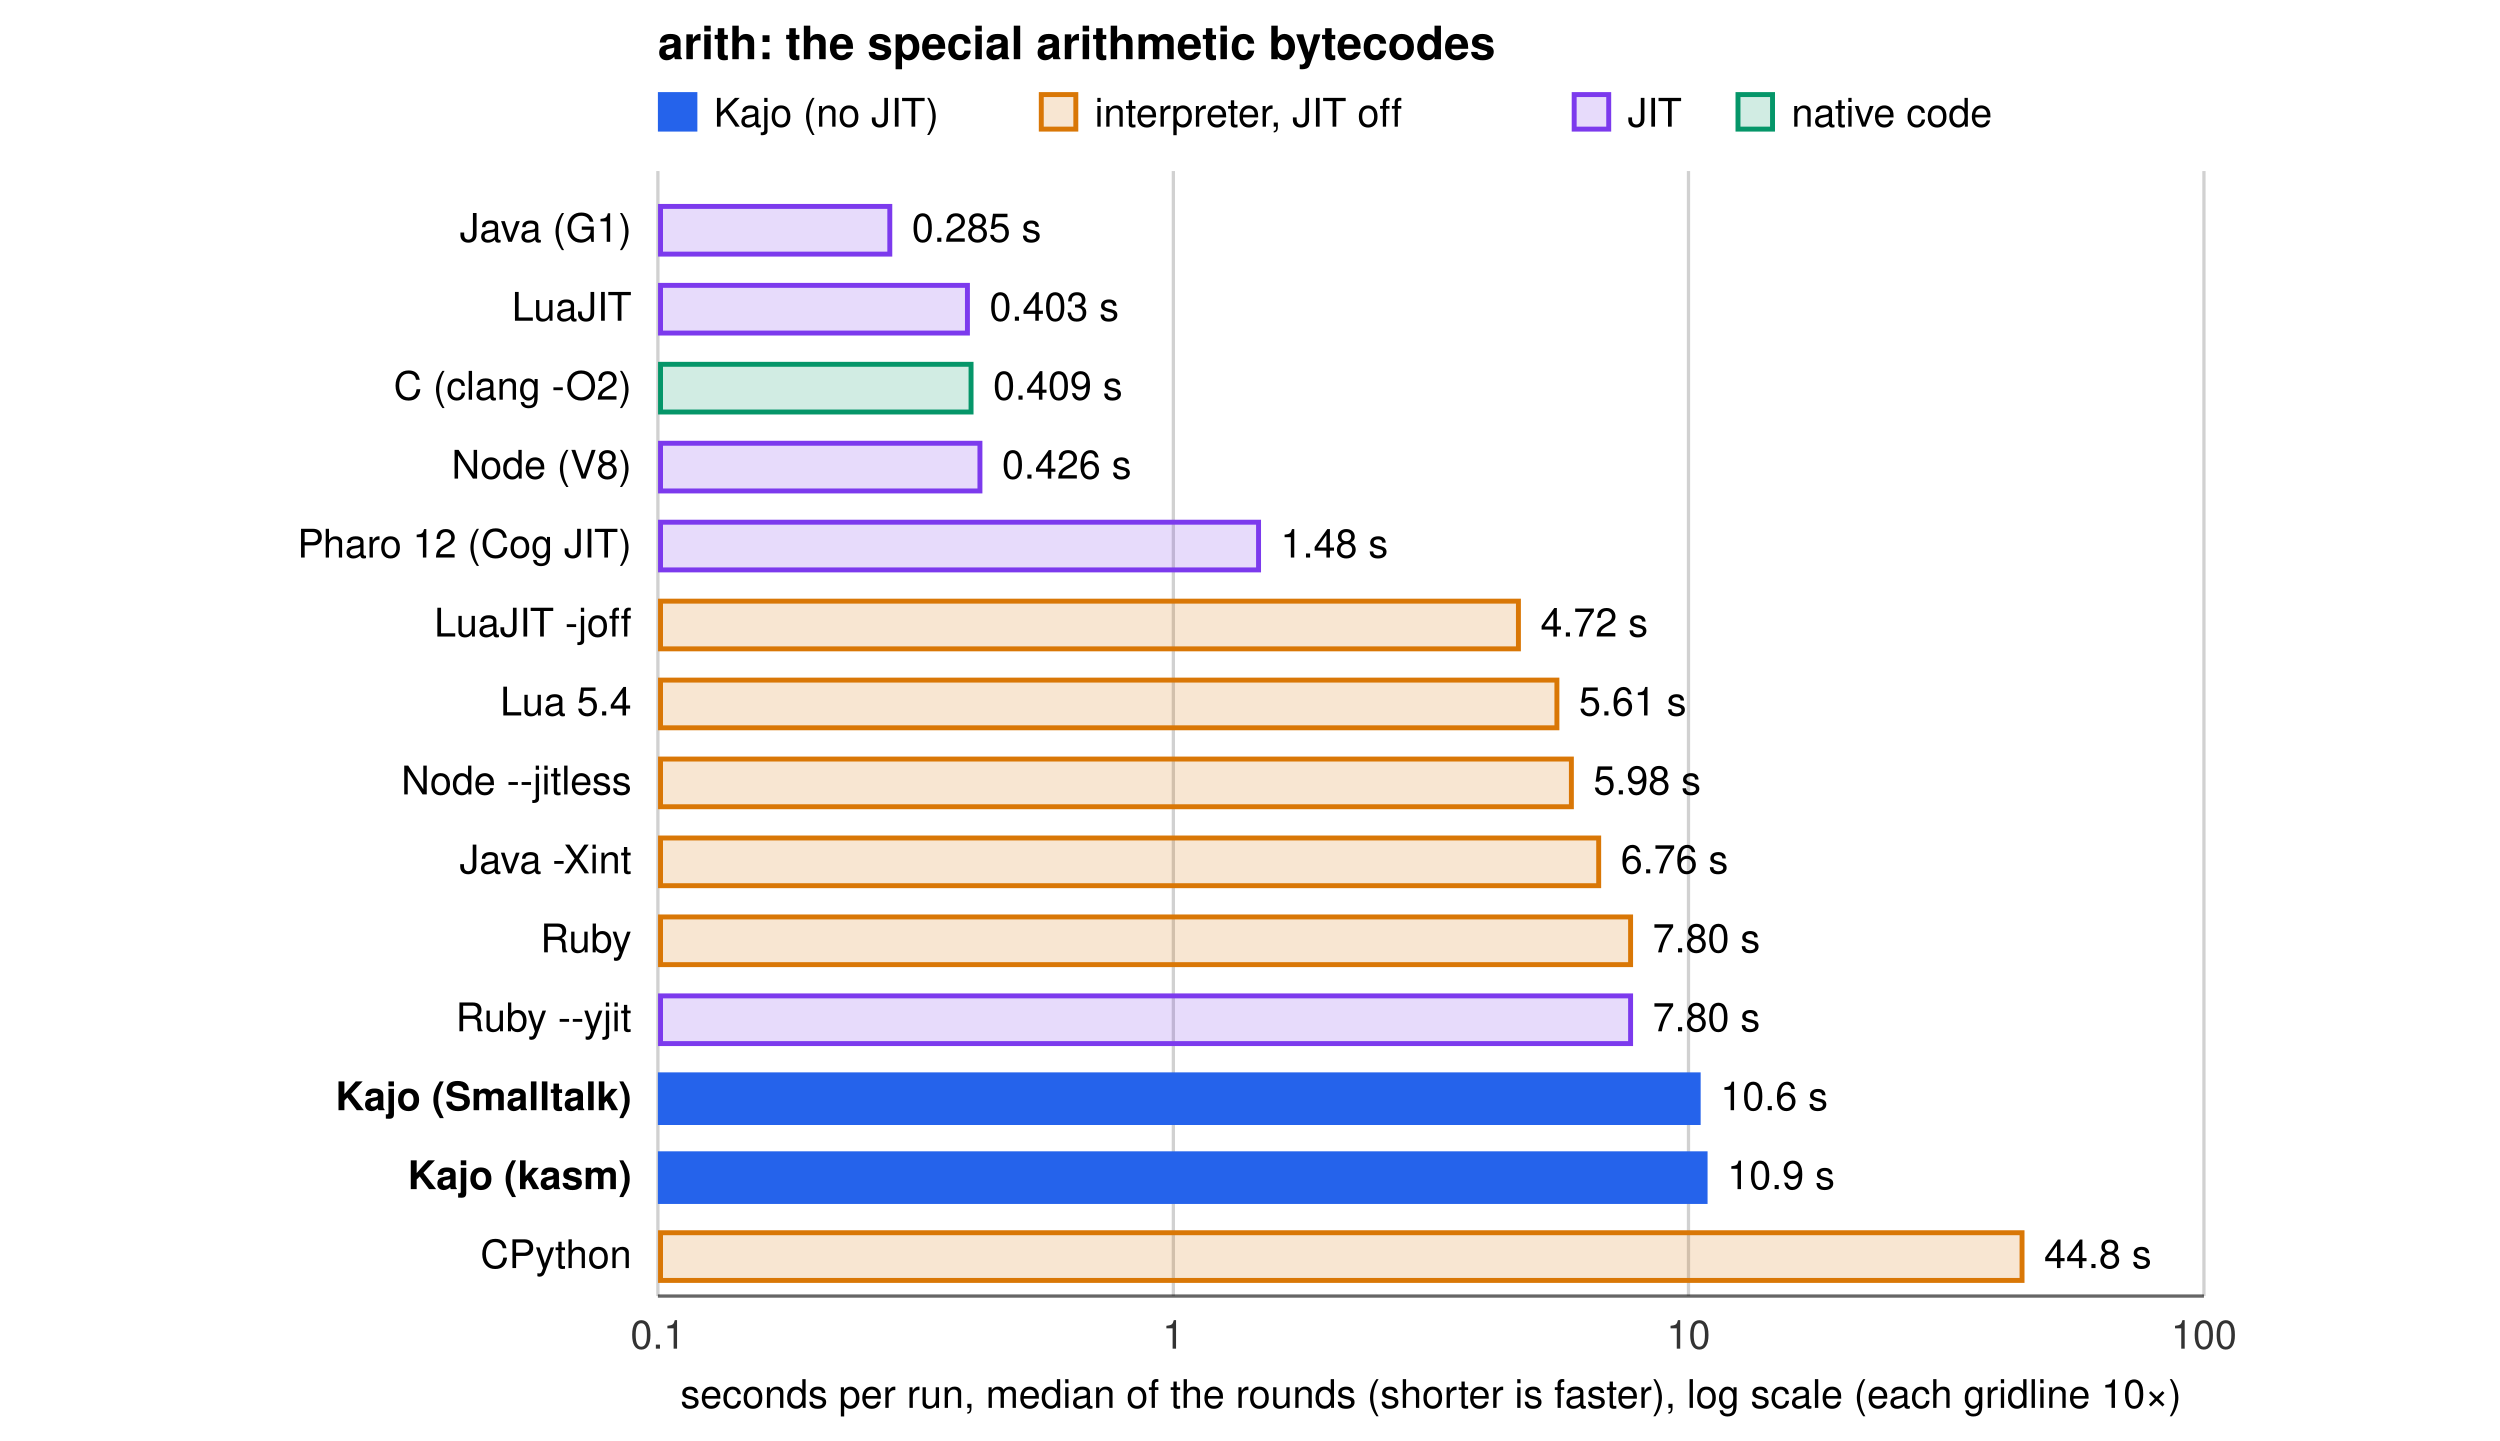
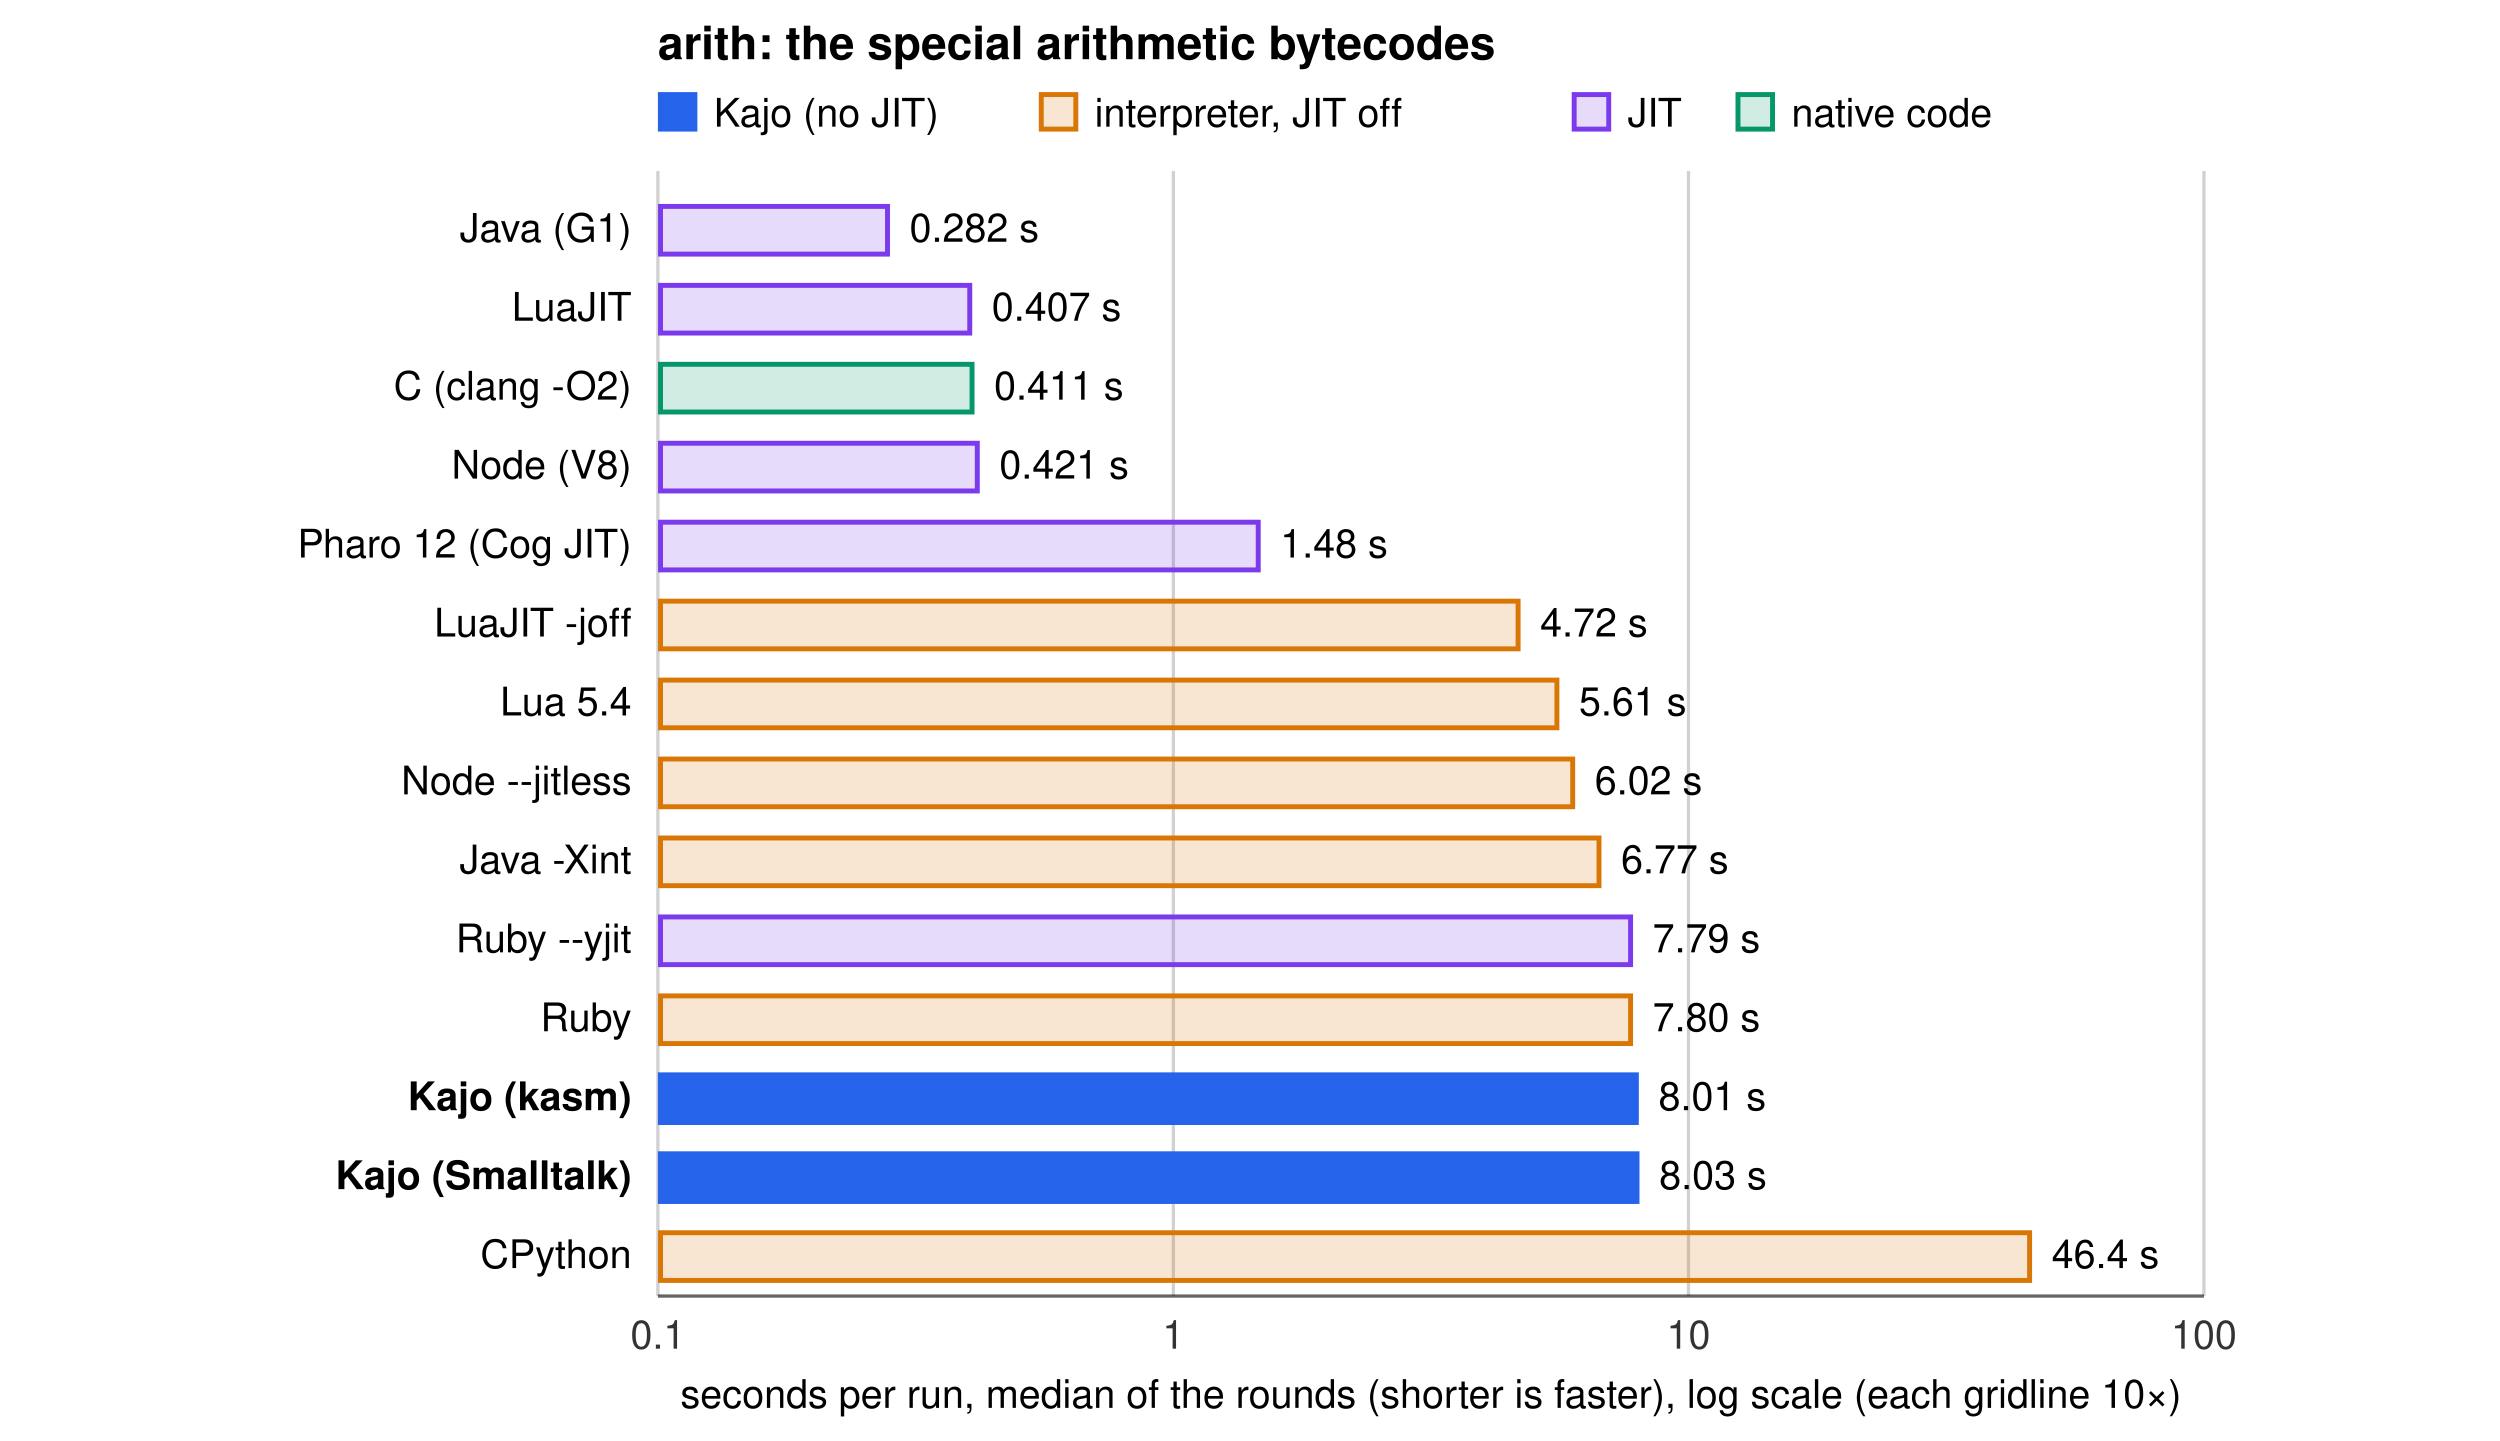
<svg xmlns="http://www.w3.org/2000/svg" width="760" height="438" viewBox="0 0 760 438" font-family="-apple-system, BlinkMacSystemFont, 'Segoe UI', Helvetica, Arial, sans-serif" font-size="12" role="img" aria-label="arith: the special arithmetic bytecodes">
  <g fill="currentColor">
    <text x="200" y="18" font-size="14" font-weight="600">arith: the special arithmetic bytecodes</text>
  </g>
  <rect x="200" y="28" width="12" height="12" fill="#2563eb" />
  <text x="217" y="38.5" fill="currentColor">Kajo (no JIT)</text>
  <rect x="316.55" y="28.75" width="10.5" height="10.5" fill="#d97706" fill-opacity="0.18" stroke="#d97706" stroke-width="1.5" />
  <text x="332.8" y="38.5" fill="currentColor">interpreter, JIT off</text>
  <rect x="478.55" y="28.75" width="10.5" height="10.5" fill="#7c3aed" fill-opacity="0.18" stroke="#7c3aed" stroke-width="1.5" />
  <text x="494.8" y="38.5" fill="currentColor">JIT</text>
  <rect x="528.35" y="28.75" width="10.5" height="10.5" fill="#059669" fill-opacity="0.18" stroke="#059669" stroke-width="1.5" />
  <text x="544.6" y="38.5" fill="currentColor">native code</text>
  <g stroke="currentColor" stroke-opacity="0.18">
    <line x1="200.0" y1="52" x2="200.0" y2="394" />
    <line x1="356.7" y1="52" x2="356.7" y2="394" />
    <line x1="513.3" y1="52" x2="513.3" y2="394" />
    <line x1="670.0" y1="52" x2="670.0" y2="394" />
  </g>
  <line x1="200" y1="394" x2="670" y2="394" stroke="currentColor" stroke-opacity="0.6" />
  <g fill="currentColor" fill-opacity="0.8" text-anchor="middle">
    <text x="200.0" y="410">0.1</text>
    <text x="356.7" y="410">1</text>
    <text x="513.3" y="410">10</text>
    <text x="670.0" y="410">100</text>
  </g>
  <text x="435.0" y="428" fill="currentColor" text-anchor="middle">seconds per run, median of the rounds (shorter is faster), log scale (each gridline 10×)</text>
  <text x="192" y="73.5" fill="currentColor" text-anchor="end">Java (G1)</text>
-   <rect x="200.8" y="62.75" width="69.7" height="14.5" fill="#7c3aed" fill-opacity="0.18" stroke="#7c3aed" stroke-width="1.5" />
-   <text x="277.2" y="73.5" fill="currentColor">0.285 s</text>
+   <rect x="200.8" y="62.75" width="69.0" height="14.5" fill="#7c3aed" fill-opacity="0.18" stroke="#7c3aed" stroke-width="1.5" />
+   <text x="276.5" y="73.5" fill="currentColor">0.282 s</text>
  <text x="192" y="97.5" fill="currentColor" text-anchor="end">LuaJIT</text>
-   <rect x="200.8" y="86.75" width="93.3" height="14.5" fill="#7c3aed" fill-opacity="0.18" stroke="#7c3aed" stroke-width="1.5" />
-   <text x="300.8" y="97.5" fill="currentColor">0.403 s</text>
+   <rect x="200.8" y="86.75" width="94.0" height="14.5" fill="#7c3aed" fill-opacity="0.18" stroke="#7c3aed" stroke-width="1.5" />
+   <text x="301.5" y="97.5" fill="currentColor">0.407 s</text>
  <text x="192" y="121.5" fill="currentColor" text-anchor="end">C (clang -O2)</text>
-   <rect x="200.8" y="110.75" width="94.4" height="14.5" fill="#059669" fill-opacity="0.18" stroke="#059669" stroke-width="1.5" />
-   <text x="301.9" y="121.5" fill="currentColor">0.409 s</text>
+   <rect x="200.8" y="110.75" width="94.7" height="14.5" fill="#059669" fill-opacity="0.18" stroke="#059669" stroke-width="1.5" />
+   <text x="302.2" y="121.5" fill="currentColor">0.411 s</text>
  <text x="192" y="145.5" fill="currentColor" text-anchor="end">Node (V8)</text>
-   <rect x="200.8" y="134.75" width="97.1" height="14.5" fill="#7c3aed" fill-opacity="0.18" stroke="#7c3aed" stroke-width="1.5" />
-   <text x="304.6" y="145.5" fill="currentColor">0.426 s</text>
+   <rect x="200.8" y="134.75" width="96.3" height="14.5" fill="#7c3aed" fill-opacity="0.18" stroke="#7c3aed" stroke-width="1.5" />
+   <text x="303.8" y="145.5" fill="currentColor">0.421 s</text>
  <text x="192" y="169.5" fill="currentColor" text-anchor="end">Pharo 12 (Cog JIT)</text>
-   <rect x="200.8" y="158.75" width="181.8" height="14.5" fill="#7c3aed" fill-opacity="0.18" stroke="#7c3aed" stroke-width="1.5" />
-   <text x="389.3" y="169.5" fill="currentColor">1.48 s</text>
+   <rect x="200.8" y="158.75" width="181.7" height="14.5" fill="#7c3aed" fill-opacity="0.18" stroke="#7c3aed" stroke-width="1.5" />
+   <text x="389.2" y="169.5" fill="currentColor">1.48 s</text>
  <text x="192" y="193.5" fill="currentColor" text-anchor="end">LuaJIT -joff</text>
-   <rect x="200.8" y="182.75" width="260.8" height="14.5" fill="#d97706" fill-opacity="0.18" stroke="#d97706" stroke-width="1.5" />
-   <text x="468.3" y="193.5" fill="currentColor">4.72 s</text>
+   <rect x="200.8" y="182.75" width="260.7" height="14.5" fill="#d97706" fill-opacity="0.18" stroke="#d97706" stroke-width="1.5" />
+   <text x="468.2" y="193.5" fill="currentColor">4.72 s</text>
  <text x="192" y="217.5" fill="currentColor" text-anchor="end">Lua 5.4</text>
  <rect x="200.8" y="206.75" width="272.5" height="14.5" fill="#d97706" fill-opacity="0.18" stroke="#d97706" stroke-width="1.5" />
  <text x="480.0" y="217.5" fill="currentColor">5.61 s</text>
  <text x="192" y="241.5" fill="currentColor" text-anchor="end">Node --jitless</text>
-   <rect x="200.8" y="230.75" width="276.9" height="14.5" fill="#d97706" fill-opacity="0.18" stroke="#d97706" stroke-width="1.5" />
-   <text x="484.4" y="241.5" fill="currentColor">5.98 s</text>
+   <rect x="200.8" y="230.75" width="277.3" height="14.5" fill="#d97706" fill-opacity="0.18" stroke="#d97706" stroke-width="1.5" />
+   <text x="484.8" y="241.5" fill="currentColor">6.02 s</text>
  <text x="192" y="265.5" fill="currentColor" text-anchor="end">Java -Xint</text>
-   <rect x="200.8" y="254.75" width="285.2" height="14.5" fill="#d97706" fill-opacity="0.18" stroke="#d97706" stroke-width="1.5" />
-   <text x="492.7" y="265.5" fill="currentColor">6.76 s</text>
-   <text x="192" y="289.5" fill="currentColor" text-anchor="end">Ruby</text>
-   <rect x="200.8" y="278.75" width="294.9" height="14.5" fill="#d97706" fill-opacity="0.18" stroke="#d97706" stroke-width="1.5" />
-   <text x="502.4" y="289.5" fill="currentColor">7.80 s</text>
-   <text x="192" y="313.5" fill="currentColor" text-anchor="end">Ruby --yjit</text>
-   <rect x="200.8" y="302.75" width="294.9" height="14.5" fill="#7c3aed" fill-opacity="0.18" stroke="#7c3aed" stroke-width="1.5" />
+   <rect x="200.8" y="254.75" width="285.3" height="14.5" fill="#d97706" fill-opacity="0.18" stroke="#d97706" stroke-width="1.5" />
+   <text x="492.8" y="265.5" fill="currentColor">6.77 s</text>
+   <text x="192" y="289.5" fill="currentColor" text-anchor="end">Ruby --yjit</text>
+   <rect x="200.8" y="278.75" width="294.9" height="14.5" fill="#7c3aed" fill-opacity="0.18" stroke="#7c3aed" stroke-width="1.5" />
+   <text x="502.4" y="289.5" fill="currentColor">7.79 s</text>
+   <text x="192" y="313.5" fill="currentColor" text-anchor="end">Ruby</text>
+   <rect x="200.8" y="302.75" width="294.9" height="14.5" fill="#d97706" fill-opacity="0.18" stroke="#d97706" stroke-width="1.5" />
  <text x="502.4" y="313.5" fill="currentColor">7.80 s</text>
-   <text x="192" y="337.5" fill="currentColor" text-anchor="end" font-weight="600">Kajo (Smalltalk)</text>
-   <rect x="200.0" y="326" width="317.0" height="16" fill="#2563eb" />
-   <text x="523.0" y="337.5" fill="currentColor">10.6 s</text>
-   <text x="192" y="361.5" fill="currentColor" text-anchor="end" font-weight="600">Kajo (kasm)</text>
-   <rect x="200.0" y="350" width="319.1" height="16" fill="#2563eb" />
-   <text x="525.1" y="361.5" fill="currentColor">10.9 s</text>
+   <text x="192" y="337.5" fill="currentColor" text-anchor="end" font-weight="600">Kajo (kasm)</text>
+   <rect x="200.0" y="326" width="298.2" height="16" fill="#2563eb" />
+   <text x="504.2" y="337.5" fill="currentColor">8.01 s</text>
+   <text x="192" y="361.5" fill="currentColor" text-anchor="end" font-weight="600">Kajo (Smalltalk)</text>
+   <rect x="200.0" y="350" width="298.4" height="16" fill="#2563eb" />
+   <text x="504.4" y="361.5" fill="currentColor">8.03 s</text>
  <text x="192" y="385.5" fill="currentColor" text-anchor="end">CPython</text>
-   <rect x="200.8" y="374.75" width="413.9" height="14.5" fill="#d97706" fill-opacity="0.18" stroke="#d97706" stroke-width="1.5" />
-   <text x="621.4" y="385.5" fill="currentColor">44.8 s</text>
+   <rect x="200.8" y="374.75" width="416.2" height="14.5" fill="#d97706" fill-opacity="0.18" stroke="#d97706" stroke-width="1.5" />
+   <text x="623.7" y="385.5" fill="currentColor">46.4 s</text>
</svg>
